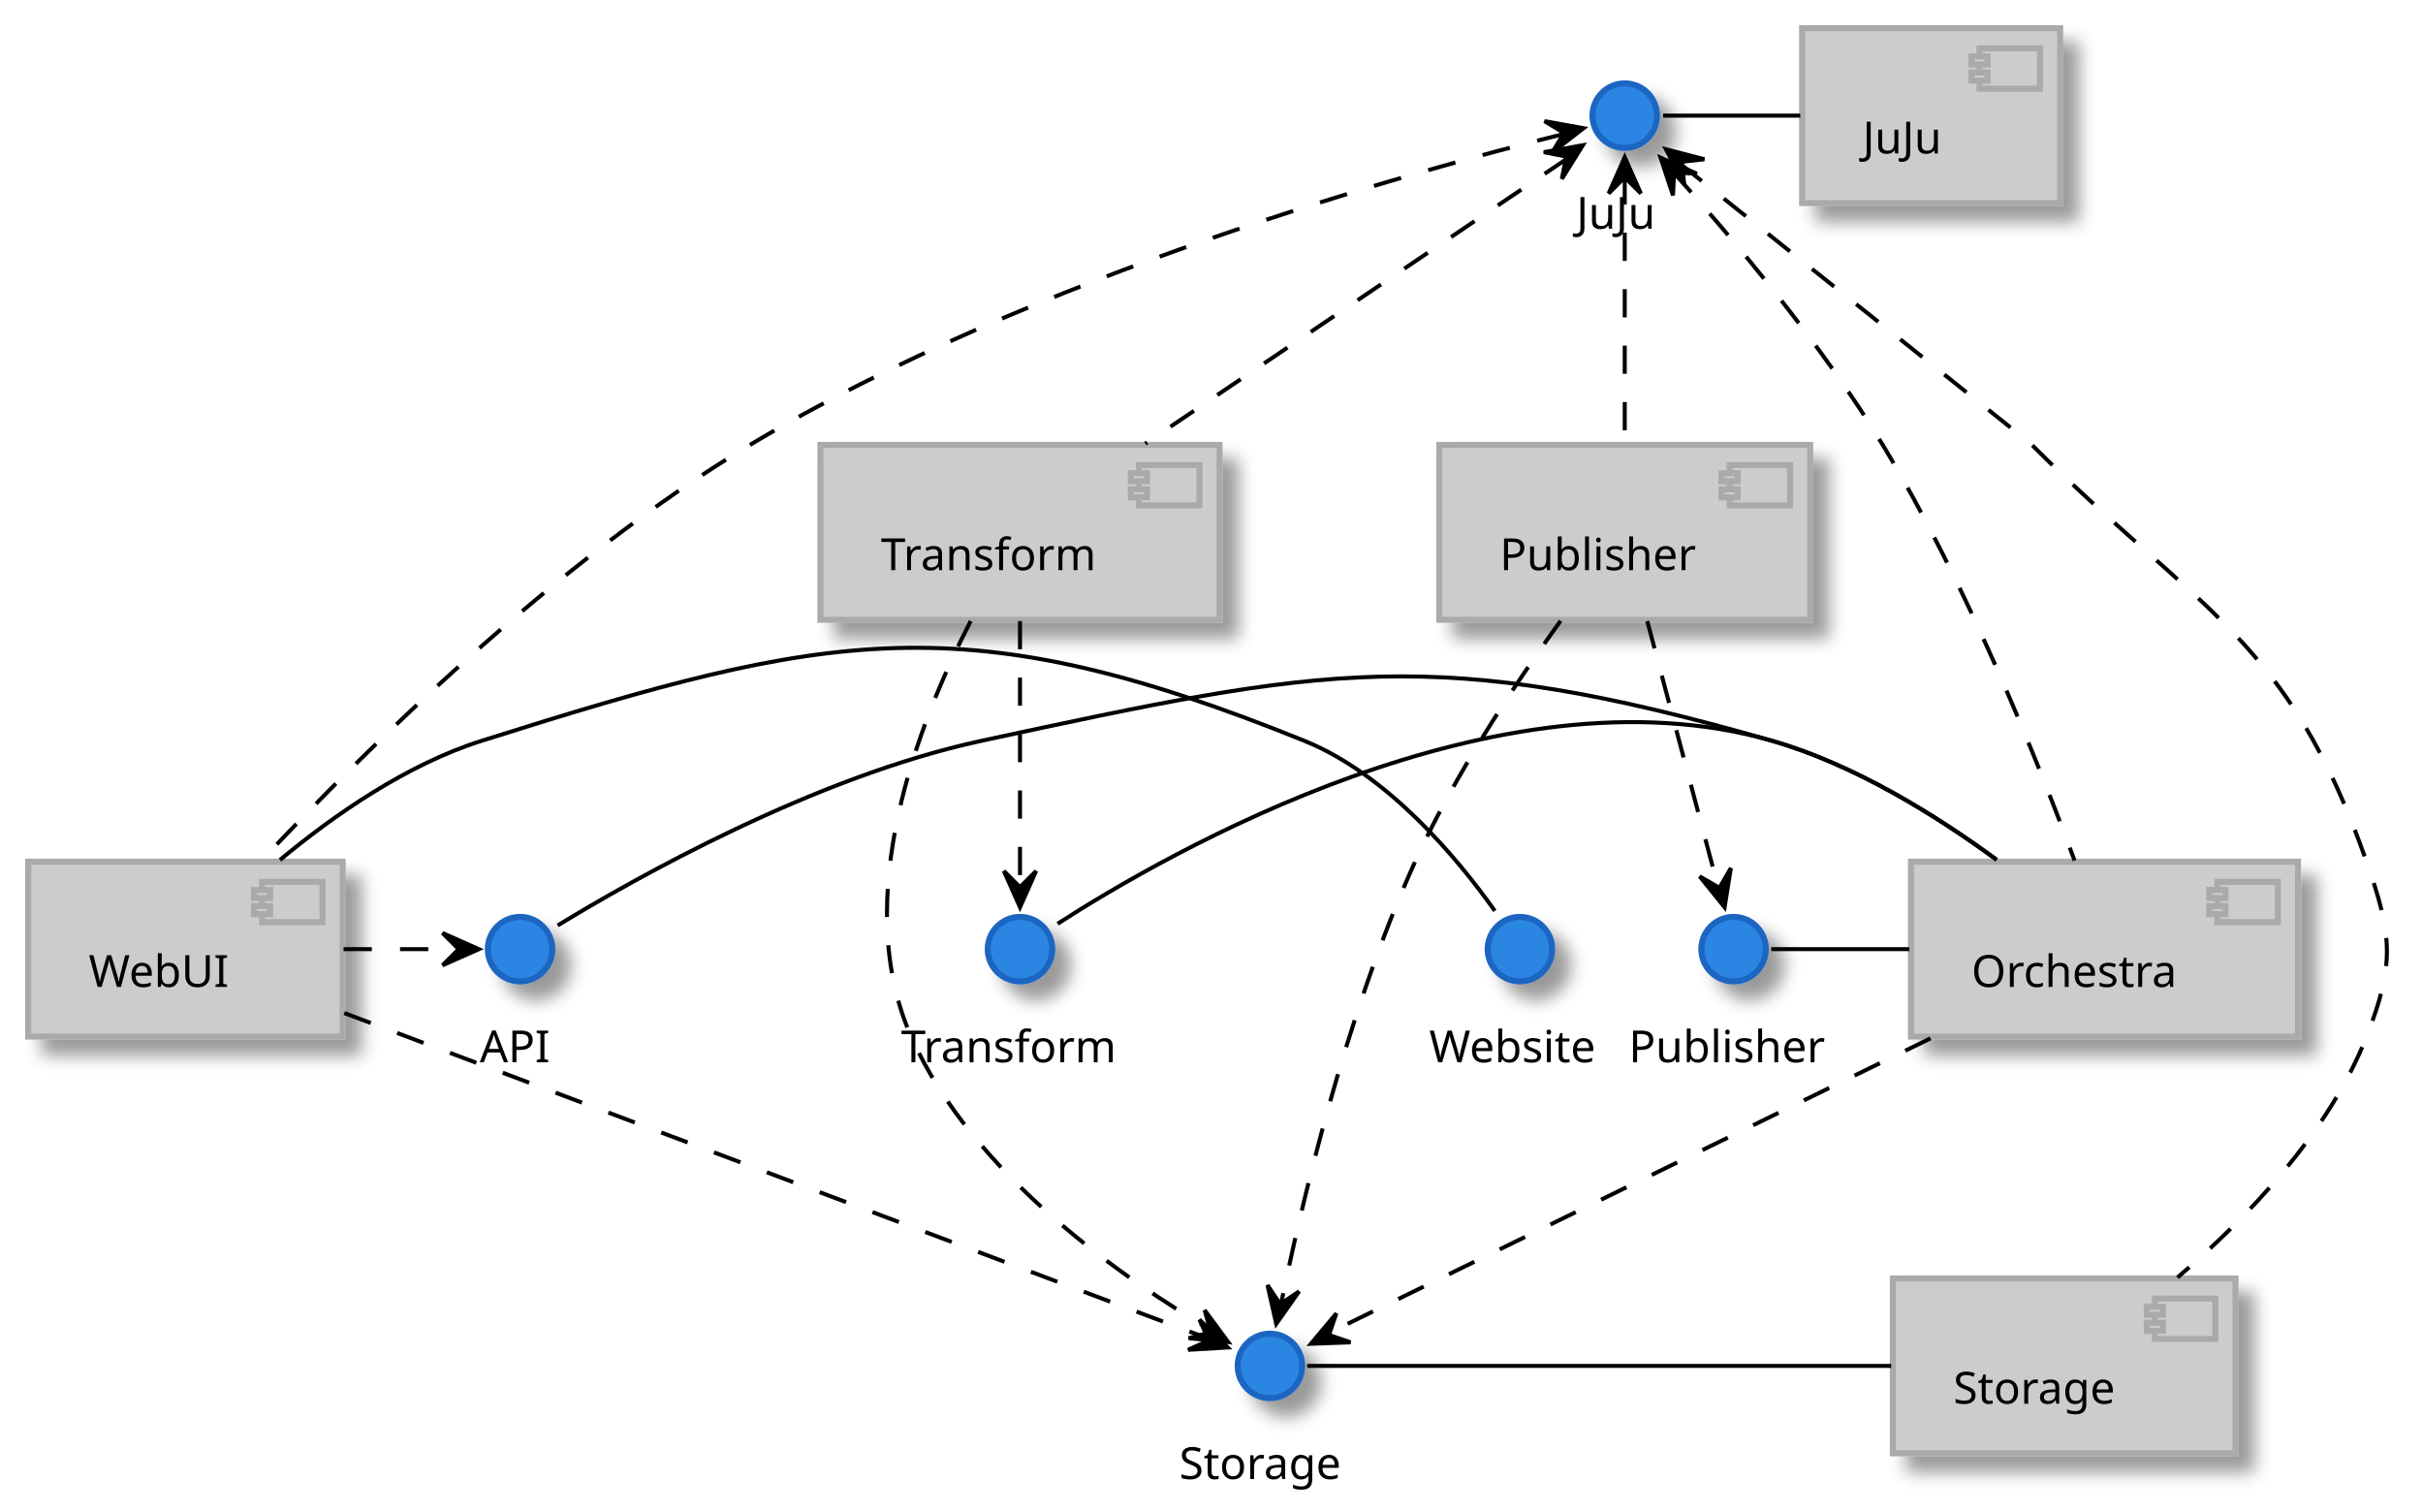
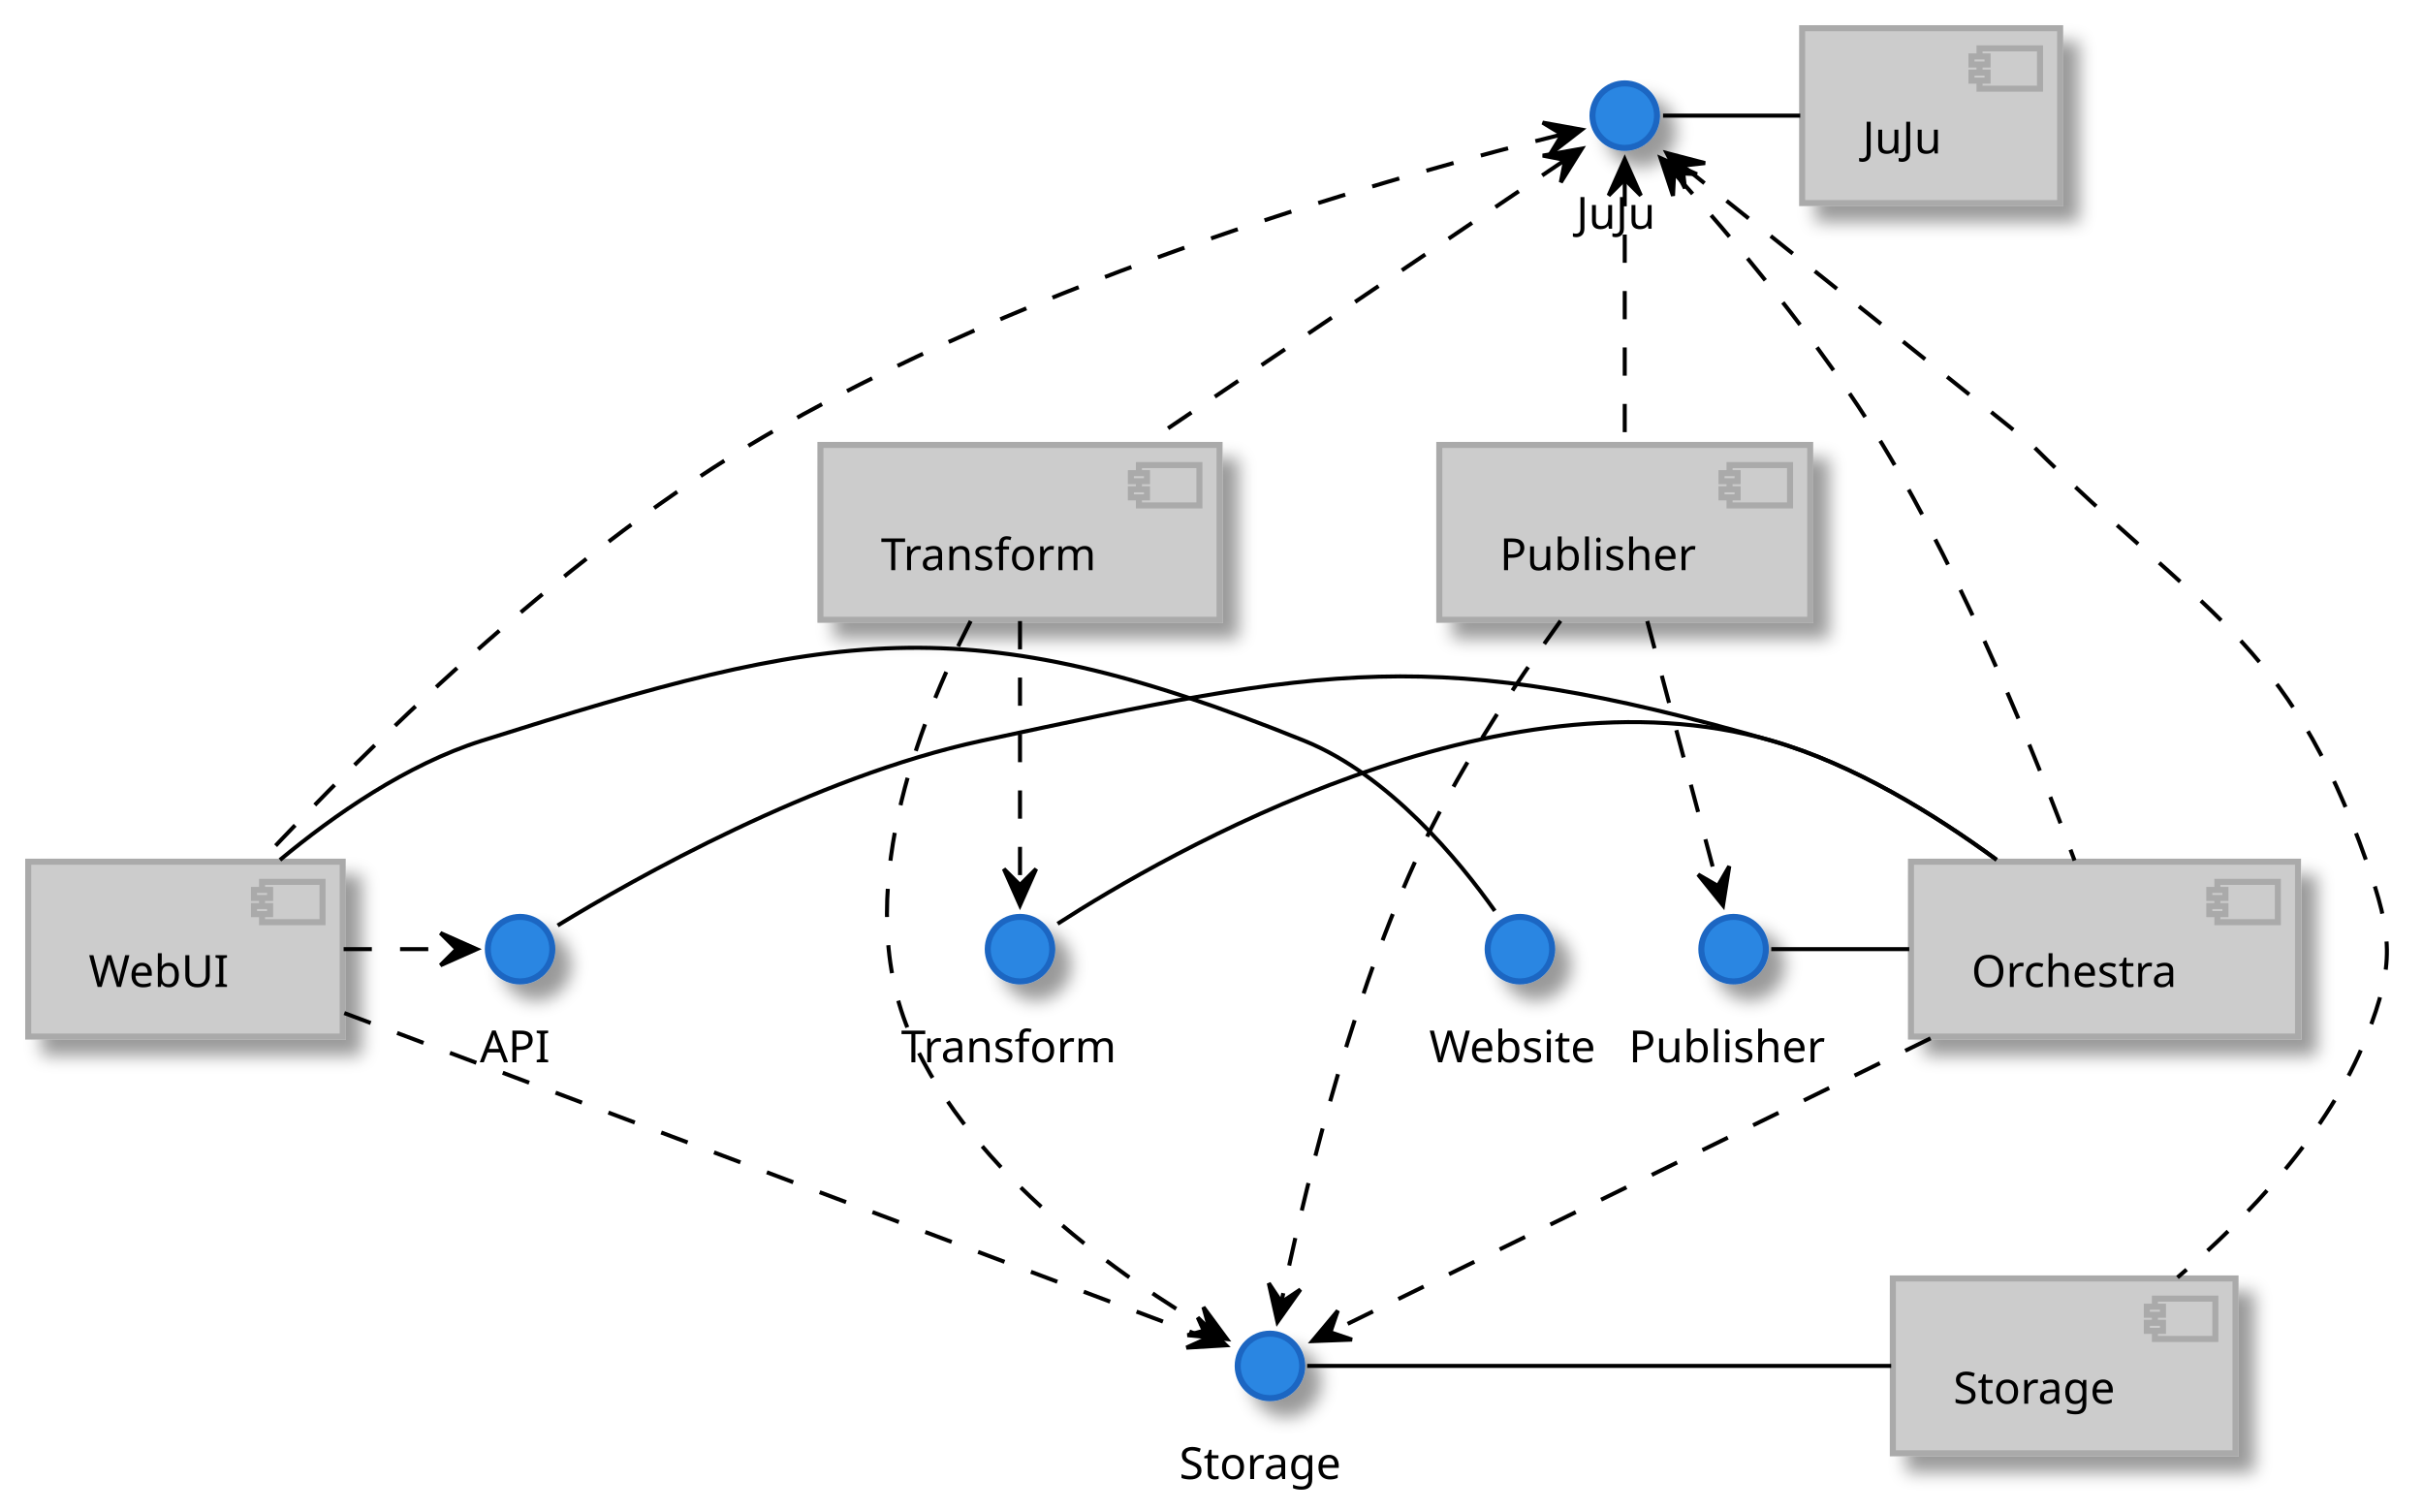
<svg xmlns="http://www.w3.org/2000/svg" contentScriptType="application/ecmascript" contentStyleType="text/css" height="375px" preserveAspectRatio="none" style="width:601px;height:375px;background:#00000000;" version="1.1" viewBox="0 0 601 375" width="601px" zoomAndPan="magnify">
  <defs>
    <filter height="300%" id="f8i655ne9ewx7" width="300%" x="-1" y="-1">
      <feGaussianBlur result="blurOut" stdDeviation="2.0" />
      <feColorMatrix in="blurOut" result="blurOut2" type="matrix" values="0 0 0 0 0 0 0 0 0 0 0 0 0 0 0 0 0 0 .4 0" />
      <feOffset dx="4.0" dy="4.0" in="blurOut2" result="blurOut3" />
      <feBlend in="SourceGraphic" in2="blurOut3" mode="normal" />
    </filter>
  </defs>
  <g>
    <ellipse cx="403" cy="28.68" fill="#2A86E2" filter="url(#f8i655ne9ewx7)" rx="8" ry="8" style="stroke:#1A66C2;stroke-width:1.5;" />
    <text fill="#000000" font-family="Verdana" font-size="11" lengthAdjust="spacing" textLength="24" x="391" y="56.739">JuJu</text>
    <ellipse cx="129" cy="235.42" fill="#2A86E2" filter="url(#f8i655ne9ewx7)" rx="8" ry="8" style="stroke:#1A66C2;stroke-width:1.5;" />
    <text fill="#000000" font-family="Verdana" font-size="11" lengthAdjust="spacing" textLength="20" x="119" y="263.479">API</text>
    <ellipse cx="315" cy="338.79" fill="#2A86E2" filter="url(#f8i655ne9ewx7)" rx="8" ry="8" style="stroke:#1A66C2;stroke-width:1.5;" />
    <text fill="#000000" font-family="Verdana" font-size="11" lengthAdjust="spacing" textLength="45" x="292.5" y="366.849">Storage</text>
    <ellipse cx="253" cy="235.42" fill="#2A86E2" filter="url(#f8i655ne9ewx7)" rx="8" ry="8" style="stroke:#1A66C2;stroke-width:1.5;" />
    <text fill="#000000" font-family="Verdana" font-size="11" lengthAdjust="spacing" textLength="59" x="223.5" y="263.479">Transform</text>
    <ellipse cx="430" cy="235.42" fill="#2A86E2" filter="url(#f8i655ne9ewx7)" rx="8" ry="8" style="stroke:#1A66C2;stroke-width:1.5;" />
    <text fill="#000000" font-family="Verdana" font-size="11" lengthAdjust="spacing" textLength="52" x="404" y="263.479">Publisher</text>
    <ellipse cx="377" cy="235.42" fill="#2A86E2" filter="url(#f8i655ne9ewx7)" rx="8" ry="8" style="stroke:#1A66C2;stroke-width:1.5;" />
    <text fill="#000000" font-family="Verdana" font-size="11" lengthAdjust="spacing" textLength="45" x="354.5" y="263.479">Website</text>
    <rect fill="#CCCCCC" filter="url(#f8i655ne9ewx7)" height="43.369" style="stroke:#AAAAAA;stroke-width:1.5;" width="64" x="447" y="7" />
    <rect fill="#CCCCCC" height="10" style="stroke:#AAAAAA;stroke-width:1.5;" width="15" x="491" y="12" />
    <rect fill="#CCCCCC" height="2" style="stroke:#AAAAAA;stroke-width:1.5;" width="4" x="489" y="14" />
    <rect fill="#CCCCCC" height="2" style="stroke:#AAAAAA;stroke-width:1.5;" width="4" x="489" y="18" />
    <text fill="#000000" font-family="Verdana" font-size="11" lengthAdjust="spacing" textLength="24" x="462" y="38.059">JuJu</text>
    <rect fill="#CCCCCC" filter="url(#f8i655ne9ewx7)" height="43.369" style="stroke:#AAAAAA;stroke-width:1.5;" width="78" x="7" y="213.73" />
    <rect fill="#CCCCCC" height="10" style="stroke:#AAAAAA;stroke-width:1.5;" width="15" x="65" y="218.73" />
    <rect fill="#CCCCCC" height="2" style="stroke:#AAAAAA;stroke-width:1.5;" width="4" x="63" y="220.73" />
    <rect fill="#CCCCCC" height="2" style="stroke:#AAAAAA;stroke-width:1.5;" width="4" x="63" y="224.73" />
    <text fill="#000000" font-family="Verdana" font-size="11" lengthAdjust="spacing" textLength="38" x="22" y="244.789">WebUI</text>
    <rect fill="#CCCCCC" filter="url(#f8i655ne9ewx7)" height="43.369" style="stroke:#AAAAAA;stroke-width:1.5;" width="96" x="474" y="213.73" />
    <rect fill="#CCCCCC" height="10" style="stroke:#AAAAAA;stroke-width:1.5;" width="15" x="550" y="218.73" />
    <rect fill="#CCCCCC" height="2" style="stroke:#AAAAAA;stroke-width:1.5;" width="4" x="548" y="220.73" />
    <rect fill="#CCCCCC" height="2" style="stroke:#AAAAAA;stroke-width:1.5;" width="4" x="548" y="224.73" />
    <text fill="#000000" font-family="Verdana" font-size="11" lengthAdjust="spacing" textLength="56" x="489" y="244.789">Orchestra</text>
    <rect fill="#CCCCCC" filter="url(#f8i655ne9ewx7)" height="43.369" style="stroke:#AAAAAA;stroke-width:1.5;" width="99" x="203.5" y="110.36" />
    <rect fill="#CCCCCC" height="10" style="stroke:#AAAAAA;stroke-width:1.5;" width="15" x="282.5" y="115.36" />
    <rect fill="#CCCCCC" height="2" style="stroke:#AAAAAA;stroke-width:1.5;" width="4" x="280.5" y="117.36" />
    <rect fill="#CCCCCC" height="2" style="stroke:#AAAAAA;stroke-width:1.5;" width="4" x="280.5" y="121.36" />
    <text fill="#000000" font-family="Verdana" font-size="11" lengthAdjust="spacing" textLength="59" x="218.5" y="141.419">Transform</text>
    <rect fill="#CCCCCC" filter="url(#f8i655ne9ewx7)" height="43.369" style="stroke:#AAAAAA;stroke-width:1.5;" width="92" x="357" y="110.36" />
    <rect fill="#CCCCCC" height="10" style="stroke:#AAAAAA;stroke-width:1.5;" width="15" x="429" y="115.36" />
    <rect fill="#CCCCCC" height="2" style="stroke:#AAAAAA;stroke-width:1.5;" width="4" x="427" y="117.36" />
    <rect fill="#CCCCCC" height="2" style="stroke:#AAAAAA;stroke-width:1.5;" width="4" x="427" y="121.36" />
    <text fill="#000000" font-family="Verdana" font-size="11" lengthAdjust="spacing" textLength="52" x="372" y="141.419">Publisher</text>
    <rect fill="#CCCCCC" filter="url(#f8i655ne9ewx7)" height="43.369" style="stroke:#AAAAAA;stroke-width:1.5;" width="85" x="469.5" y="317.1" />
    <rect fill="#CCCCCC" height="10" style="stroke:#AAAAAA;stroke-width:1.5;" width="15" x="534.5" y="322.1" />
    <rect fill="#CCCCCC" height="2" style="stroke:#AAAAAA;stroke-width:1.5;" width="4" x="532.5" y="324.1" />
    <rect fill="#CCCCCC" height="2" style="stroke:#AAAAAA;stroke-width:1.5;" width="4" x="532.5" y="328.1" />
    <text fill="#000000" font-family="Verdana" font-size="11" lengthAdjust="spacing" textLength="45" x="484.5" y="348.159">Storage</text>
    <path d="M412.5,28.68 C423.84,28.68 435.19,28.68 446.53,28.68 " fill="none" id="juju-JuJu" style="stroke:#000000;stroke-width:1.0;" />
    <path d="M370.77,225.92 C361.96,213.48 344.57,192.25 323.5,183.73 C239.44,149.76 205.94,156.38 119.5,183.73 C100.91,189.61 82.95,202.08 69.44,213.29 " fill="none" id="website-WebUI" style="stroke:#000000;stroke-width:1.0;" />
-     <path d="M388.07,33.19 C351.65,42.18 256.04,68.33 186,110.36 C137.55,139.44 90.29,186.3 64.98,213.34 " fill="none" id="juju-backto-WebUI" style="stroke:#000000;stroke-width:1.0;stroke-dasharray:7.0,7.0;" />
-     <polygon fill="#000000" points="392.79,31.8,383.098,30.049,387.933,32.986,384.995,37.82,392.79,31.8" style="stroke:#000000;stroke-width:1.0;" />
-     <path d="M85.4,251.27 C146.05,274.12 259.5,316.87 300.09,332.17 " fill="none" id="WebUI-to-storage" style="stroke:#000000;stroke-width:1.0;stroke-dasharray:7.0,7.0;" />
-     <polygon fill="#000000" points="304.53,334.22,297.514,327.308,299.85,332.46,294.698,334.795,304.53,334.22" style="stroke:#000000;stroke-width:1.0;" />
-     <path d="M85.23,235.42 C94.76,235.42 104.3,235.42 113.83,235.42 " fill="none" id="WebUI-to-api" style="stroke:#000000;stroke-width:1.0;stroke-dasharray:7.0,7.0;" />
-     <polygon fill="#000000" points="118.77,235.42,109.77,231.42,113.77,235.42,109.77,239.42,118.77,235.42" style="stroke:#000000;stroke-width:1.0;" />
+     <path d="M387.62,33.3 C350.86,42.4 255.75,68.5 186,110.36 C137.55,139.44 90.29,186.3 64.98,213.34 " fill="none" id="juju-backto-WebUI" style="stroke:#000000;stroke-width:1.0;stroke-dasharray:7.0,7.0;" />
+     <polygon fill="#000000" points="392.32,32.16,382.628,30.409,387.463,33.346,384.525,38.18,392.32,32.16" style="stroke:#000000;stroke-width:1.0;" />
+     <path d="M85.4,251.27 C145.8,274.02 258.57,316.52 299.58,331.98 " fill="none" id="WebUI-to-storage" style="stroke:#000000;stroke-width:1.0;stroke-dasharray:7.0,7.0;" />
+     <polygon fill="#000000" points="304.11,333.68,297.087,326.775,299.428,331.924,294.279,334.265,304.11,333.68" style="stroke:#000000;stroke-width:1.0;" />
+     <path d="M85.23,235.42 C94.58,235.42 103.94,235.42 113.29,235.42 " fill="none" id="WebUI-to-api" style="stroke:#000000;stroke-width:1.0;stroke-dasharray:7.0,7.0;" />
+     <polygon fill="#000000" points="118.25,235.42,109.25,231.42,113.25,235.42,109.25,239.42,118.25,235.42" style="stroke:#000000;stroke-width:1.0;" />
    <path d="M138.32,229.54 C157.25,217.99 201.92,192.68 243.5,183.73 C328.66,165.4 355.78,159.67 439.5,183.73 C459.81,189.57 479.95,202.03 495.25,213.25 " fill="none" id="api-Orchestra" style="stroke:#000000;stroke-width:1.0;" />
    <path d="M262.33,229.12 C289.63,211.51 371.69,164.25 439.5,183.73 C459.81,189.57 479.95,202.03 495.25,213.25 " fill="none" id="transform-Orchestra" style="stroke:#000000;stroke-width:1.0;" />
    <path d="M439.34,235.42 C450.75,235.42 462.16,235.42 473.57,235.42 " fill="none" id="publisher-Orchestra" style="stroke:#000000;stroke-width:1.0;" />
-     <path d="M414.84,42.46 C428.6,57.77 451.4,84.58 467,110.36 C487.73,144.63 505.18,188.09 514.57,213.43 " fill="none" id="juju-backto-Orchestra" style="stroke:#000000;stroke-width:1.0;stroke-dasharray:7.0,7.0;" />
-     <polygon fill="#000000" points="411.88,39.1,414.965,48.453,415.24,42.803,420.89,43.077,411.88,39.1" style="stroke:#000000;stroke-width:1.0;" />
-     <path d="M478.86,257.54 C432.01,280.49 359.8,315.85 329.34,330.76 " fill="none" id="Orchestra-to-storage" style="stroke:#000000;stroke-width:1.0;stroke-dasharray:7.0,7.0;" />
-     <polygon fill="#000000" points="325.15,333.3,334.992,332.941,329.642,331.104,331.479,325.754,325.15,333.3" style="stroke:#000000;stroke-width:1.0;" />
-     <path d="M388.93,39.19 C365.1,55.29 316.27,88.29 284.09,110.04 " fill="none" id="juju-backto-Transform" style="stroke:#000000;stroke-width:1.0;stroke-dasharray:7.0,7.0;" />
-     <polygon fill="#000000" points="392.62,36.02,382.923,37.746,388.477,38.82,387.403,44.374,392.62,36.02" style="stroke:#000000;stroke-width:1.0;" />
-     <path d="M240.77,154.04 C227.71,179.38 210.82,222.85 226,257.1 C241.28,291.58 279.39,317.61 300.44,329.92 " fill="none" id="Transform-to-storage" style="stroke:#000000;stroke-width:1.0;stroke-dasharray:7.0,7.0;" />
-     <polygon fill="#000000" points="304.65,332.89,298.806,324.962,300.304,330.417,294.849,331.915,304.65,332.89" style="stroke:#000000;stroke-width:1.0;" />
-     <path d="M253,154.05 C253,173.89 253,203.08 253,220.28 " fill="none" id="Transform-to-transform" style="stroke:#000000;stroke-width:1.0;stroke-dasharray:7.0,7.0;" />
-     <polygon fill="#000000" points="253,225.04,257,216.04,253,220.04,249,216.04,253,225.04" style="stroke:#000000;stroke-width:1.0;" />
-     <path d="M403,43.72 C403,60.91 403,90.17 403,110.04 " fill="none" id="juju-backto-Publisher" style="stroke:#000000;stroke-width:1.0;stroke-dasharray:7.0,7.0;" />
-     <polygon fill="#000000" points="403,38.98,399,47.98,403,43.98,407,47.98,403,38.98" style="stroke:#000000;stroke-width:1.0;" />
-     <path d="M387.08,153.99 C375.74,169.73 360.81,192.2 351,213.73 C333.68,251.76 322.5,300.16 317.7,323.68 " fill="none" id="Publisher-to-storage" style="stroke:#000000;stroke-width:1.0;stroke-dasharray:7.0,7.0;" />
-     <polygon fill="#000000" points="316.56,328.36,322.234,320.31,317.532,323.455,314.387,318.754,316.56,328.36" style="stroke:#000000;stroke-width:1.0;" />
-     <path d="M408.59,154.05 C413.88,173.89 421.65,203.08 426.23,220.28 " fill="none" id="Publisher-to-publisher" style="stroke:#000000;stroke-width:1.0;stroke-dasharray:7.0,7.0;" />
-     <polygon fill="#000000" points="427.77,225.04,429.32,215.314,426.483,220.208,421.589,217.372,427.77,225.04" style="stroke:#000000;stroke-width:1.0;" />
+     <path d="M415.2,42.86 C428.99,58.23 451.54,84.8 467,110.36 C487.73,144.63 505.18,188.09 514.57,213.43 " fill="none" id="juju-backto-Orchestra" style="stroke:#000000;stroke-width:1.0;stroke-dasharray:7.0,7.0;" />
+     <polygon fill="#000000" points="411.89,39.22,414.975,48.573,415.25,42.923,420.9,43.197,411.89,39.22" style="stroke:#000000;stroke-width:1.0;" />
+     <path d="M478.86,257.54 C432.2,280.39 360.4,315.55 329.72,330.58 " fill="none" id="Orchestra-to-storage" style="stroke:#000000;stroke-width:1.0;stroke-dasharray:7.0,7.0;" />
+     <polygon fill="#000000" points="325.51,332.64,335.352,332.268,329.999,330.438,331.829,325.086,325.51,332.64" style="stroke:#000000;stroke-width:1.0;" />
+     <path d="M388.32,39.6 C364.28,55.84 316,88.47 284.09,110.04 " fill="none" id="juju-backto-Transform" style="stroke:#000000;stroke-width:1.0;stroke-dasharray:7.0,7.0;" />
+     <polygon fill="#000000" points="392.36,36.87,382.663,38.596,388.217,39.67,387.143,45.224,392.36,36.87" style="stroke:#000000;stroke-width:1.0;" />
+     <path d="M240.77,154.04 C227.71,179.38 210.82,222.85 226,257.1 C241.22,291.44 279.06,317.39 300.17,329.76 " fill="none" id="Transform-to-storage" style="stroke:#000000;stroke-width:1.0;stroke-dasharray:7.0,7.0;" />
+     <polygon fill="#000000" points="304.34,332.14,298.496,324.212,299.994,329.667,294.539,331.165,304.34,332.14" style="stroke:#000000;stroke-width:1.0;" />
+     <path d="M253,154.05 C253,173.71 253,202.57 253,219.83 " fill="none" id="Transform-to-transform" style="stroke:#000000;stroke-width:1.0;stroke-dasharray:7.0,7.0;" />
+     <polygon fill="#000000" points="253,224.52,257,215.52,253,219.52,249,215.52,253,224.52" style="stroke:#000000;stroke-width:1.0;" />
+     <path d="M403,44.18 C403,61.42 403,90.35 403,110.04 " fill="none" id="juju-backto-Publisher" style="stroke:#000000;stroke-width:1.0;stroke-dasharray:7.0,7.0;" />
+     <polygon fill="#000000" points="403,39.49,399,48.49,403,44.49,407,48.49,403,39.49" style="stroke:#000000;stroke-width:1.0;" />
+     <path d="M387.08,153.99 C375.74,169.73 360.81,192.2 351,213.73 C333.82,251.44 322.69,299.34 317.82,323.07 " fill="none" id="Publisher-to-storage" style="stroke:#000000;stroke-width:1.0;stroke-dasharray:7.0,7.0;" />
+     <polygon fill="#000000" points="316.86,327.88,322.552,319.842,317.843,322.978,314.708,318.269,316.86,327.88" style="stroke:#000000;stroke-width:1.0;" />
+     <path d="M408.59,154.05 C413.83,173.71 421.52,202.57 426.11,219.83 " fill="none" id="Publisher-to-publisher" style="stroke:#000000;stroke-width:1.0;stroke-dasharray:7.0,7.0;" />
+     <polygon fill="#000000" points="427.38,224.57,428.93,214.844,426.094,219.738,421.199,216.902,427.38,224.57" style="stroke:#000000;stroke-width:1.0;" />
    <path d="M324.23,338.79 C372.52,338.79 420.81,338.79 469.09,338.79 " fill="none" id="storage-Storage" style="stroke:#000000;stroke-width:1.0;" />
-     <path d="M416.62,40.53 C443.96,62.31 503.02,109.39 504,110.36 C545.71,151.97 567.45,158.15 587,213.73 C593.4,231.92 594.05,239.16 587,257.1 C577.56,281.13 557.22,302.25 540.1,316.85 " fill="none" id="juju-backto-Storage" style="stroke:#000000;stroke-width:1.0;stroke-dasharray:7.0,7.0;" />
-     <polygon fill="#000000" points="413.21,37.02,417.762,45.754,417.123,40.133,422.743,39.493,413.21,37.02" style="stroke:#000000;stroke-width:1.0;" />
+     <path d="M417.31,41.08 C444.94,63.09 503.03,109.4 504,110.36 C545.71,151.97 567.45,158.15 587,213.73 C593.4,231.92 594.05,239.16 587,257.1 C577.56,281.13 557.22,302.25 540.1,316.85 " fill="none" id="juju-backto-Storage" style="stroke:#000000;stroke-width:1.0;stroke-dasharray:7.0,7.0;" />
+     <polygon fill="#000000" points="413.4,37.96,417.937,46.702,417.307,41.08,422.929,40.45,413.4,37.96" style="stroke:#000000;stroke-width:1.0;" />
  </g>
</svg>
